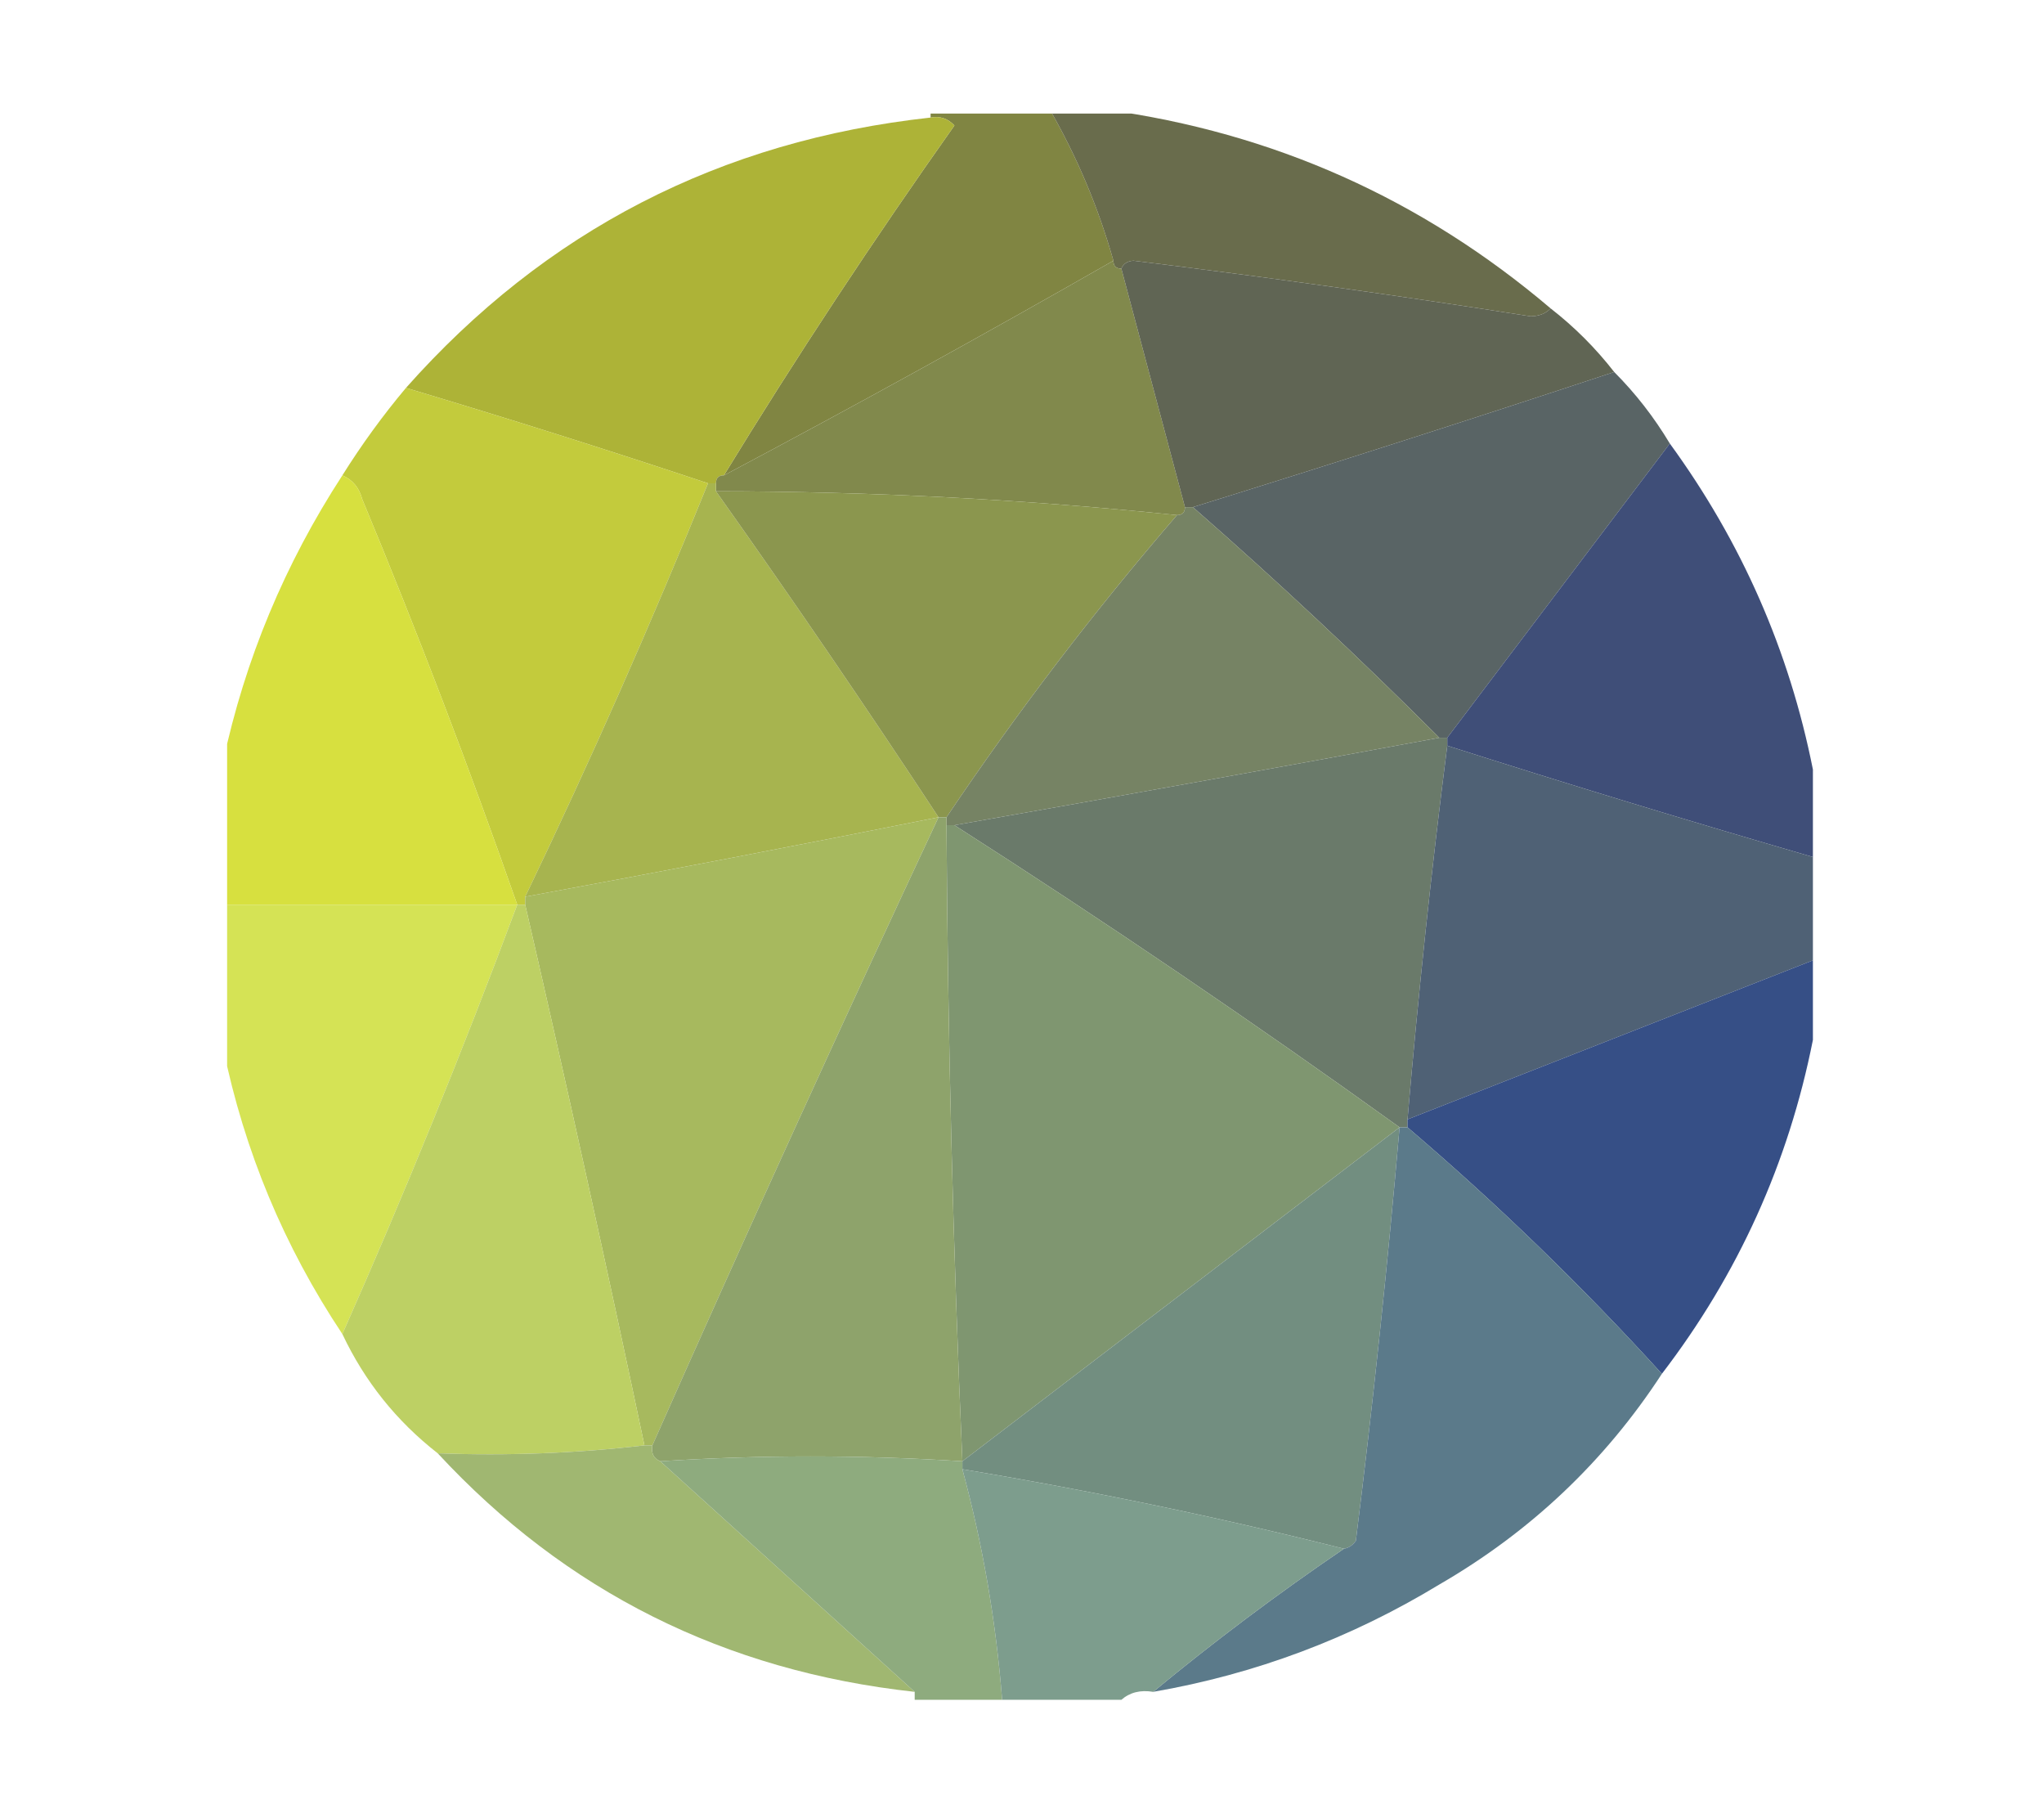
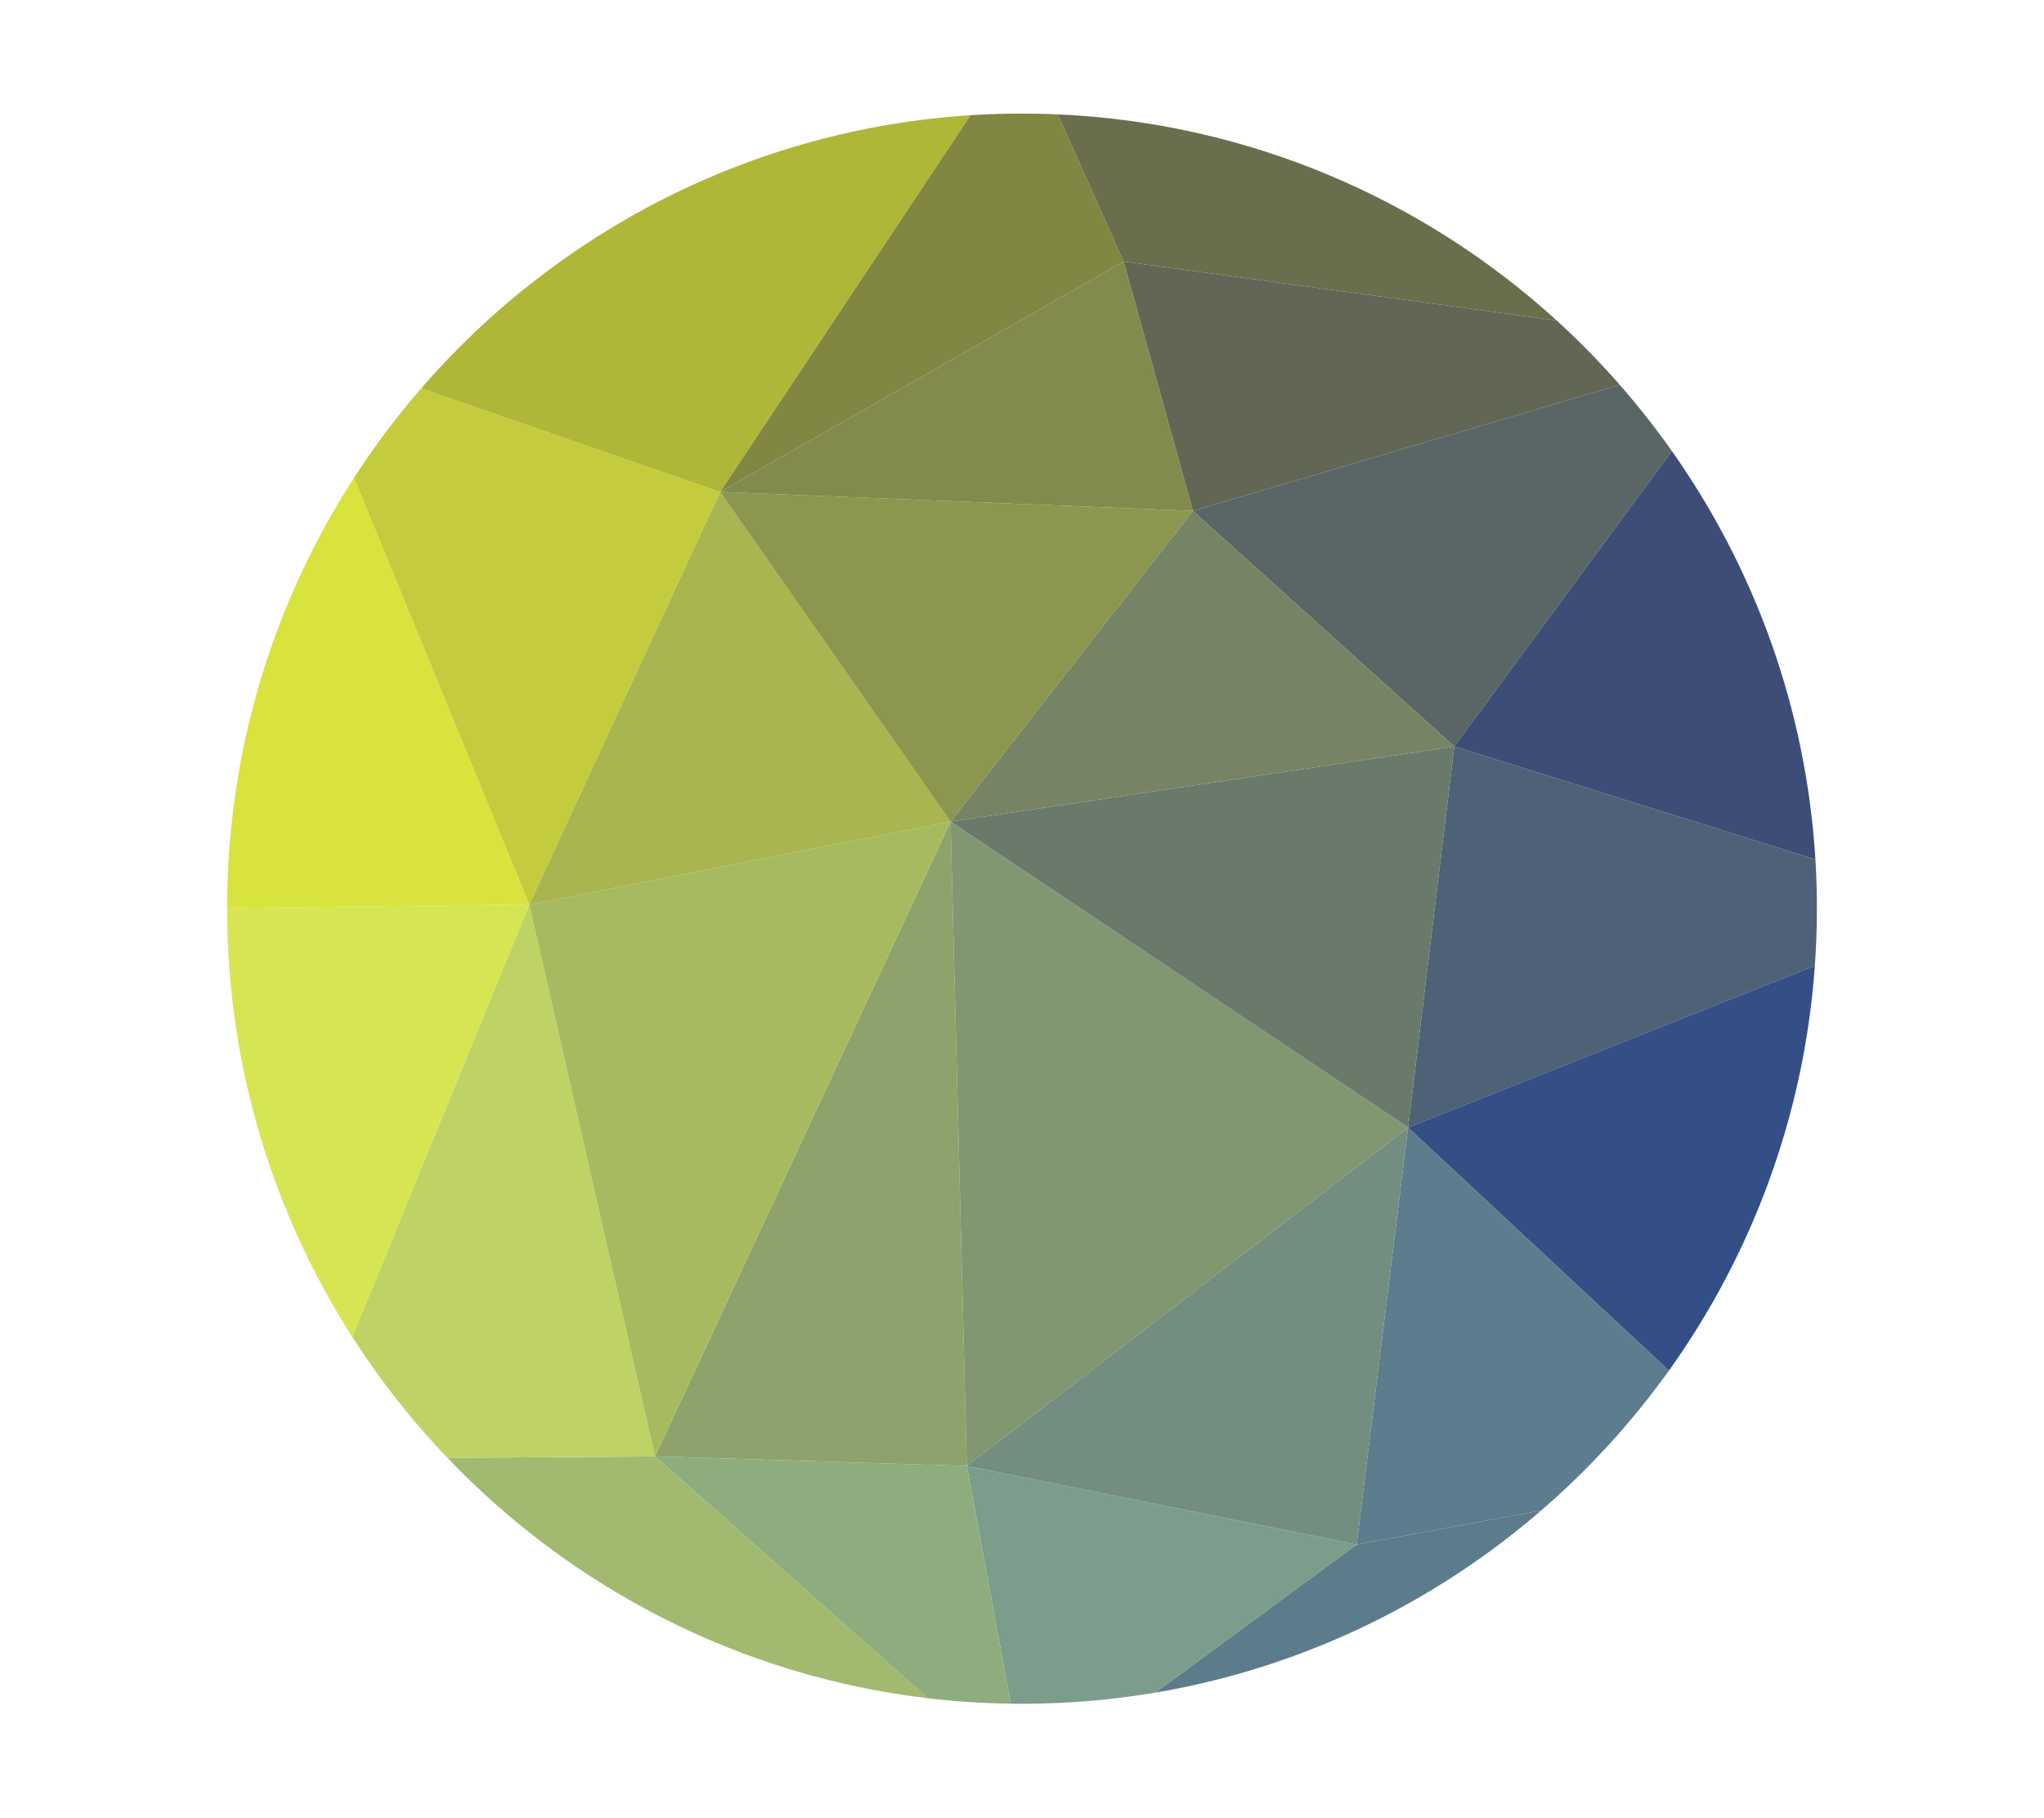
<svg xmlns="http://www.w3.org/2000/svg" width="100%" height="100%" viewBox="0 0 18 16" version="1.1" xml:space="preserve" style="fill-rule:evenodd;clip-rule:evenodd;stroke-linejoin:round;stroke-miterlimit:2;">
-   <g id="_20345659.svg" transform="matrix(0.07,0,0,0.07,9,8)">
-     <g id="tox">
-       <g id="_20345659.svg1" transform="matrix(1,0,0,1,-100,-100)">
-         <clipPath id="_clip1">
-           <rect x="0" y="0" width="200" height="200" />
-         </clipPath>
-         <g clip-path="url(#_clip1)">
-           <g>
-             <path d="M88.5,0.5L88.5,-0.5L103.5,-0.5C106.94,5.48 109.607,11.814 111.5,18.5C95.3,27.766 78.967,36.766 62.5,45.5C71.649,30.548 81.316,15.881 91.5,1.5C90.675,0.614 89.675,0.281 88.5,0.5Z" style="fill:rgb(125,130,61);fill-opacity:0.97;" />
-           </g>
-           <g>
-             <path d="M88.5,0.5C89.675,0.281 90.675,0.614 91.5,1.5C81.316,15.881 71.649,30.548 62.5,45.5C61.833,45.5 61.5,45.833 61.5,46.5L60.5,46.5C47.894,42.298 35.227,38.298 22.5,34.5C40.045,14.726 62.045,3.393 88.5,0.5Z" style="fill:rgb(171,177,50);fill-opacity:0.97;" />
-           </g>
-           <g>
-             <path d="M103.5,-0.5L110.5,-0.5C131.607,2.387 150.274,10.721 166.5,24.5C165.903,25.139 165.07,25.472 164,25.5C147.358,22.885 130.692,20.551 114,18.5C113.235,18.57 112.735,18.903 112.5,19.5C111.833,19.5 111.5,19.167 111.5,18.5C109.607,11.814 106.94,5.48 103.5,-0.5Z" style="fill:rgb(99,102,69);fill-opacity:0.96;" />
-           </g>
-           <g>
-             <path d="M111.5,18.5C111.5,19.167 111.833,19.5 112.5,19.5C115.156,29.486 117.823,39.486 120.5,49.5C120.5,50.167 120.167,50.5 119.5,50.5C100.372,48.522 81.039,47.522 61.5,47.5L61.5,46.5C61.5,45.833 61.833,45.5 62.5,45.5C78.967,36.766 95.3,27.766 111.5,18.5Z" style="fill:rgb(126,134,71);fill-opacity:0.97;" />
-           </g>
-           <g>
-             <path d="M166.5,24.5C169.5,26.833 172.167,29.5 174.5,32.5C156.986,38.302 139.319,43.969 121.5,49.5L120.5,49.5C117.823,39.486 115.156,29.486 112.5,19.5C112.735,18.903 113.235,18.57 114,18.5C130.692,20.551 147.358,22.885 164,25.5C165.07,25.472 165.903,25.139 166.5,24.5Z" style="fill:rgb(92,97,80);fill-opacity:0.97;" />
-           </g>
-           <g>
-             <path d="M174.5,32.5C177.185,35.19 179.518,38.19 181.5,41.5C172.167,53.833 162.833,66.167 153.5,78.5L152.5,78.5C142.468,68.467 132.135,58.8 121.5,49.5C139.319,43.969 156.986,38.302 174.5,32.5Z" style="fill:rgb(85,96,97);fill-opacity:0.97;" />
-           </g>
-           <g>
-             <path d="M22.5,34.5C35.227,38.298 47.894,42.298 60.5,46.5C53.38,64.073 45.714,81.406 37.5,98.5L37.5,99.5L36.5,99.5C30.506,82.358 24.006,65.358 17,48.5C16.623,47.058 15.79,46.058 14.5,45.5C16.934,41.618 19.601,37.952 22.5,34.5Z" style="fill:rgb(194,202,55);fill-opacity:0.97;" />
-           </g>
-           <g>
-             <path d="M181.5,41.5C190.528,53.885 196.528,67.551 199.5,82.5L199.5,93.5C184.113,89.038 168.78,84.371 153.5,79.5L153.5,78.5C162.833,66.167 172.167,53.833 181.5,41.5Z" style="fill:rgb(55,71,115);fill-opacity:0.96;" />
-           </g>
-           <g>
-             <path d="M14.5,45.5C15.79,46.058 16.623,47.058 17,48.5C24.006,65.358 30.506,82.358 36.5,99.5L-0.5,99.5L-0.5,81.5C2.252,68.651 7.252,56.651 14.5,45.5Z" style="fill:rgb(213,223,55);fill-opacity:0.96;" />
-           </g>
-           <g>
-             <path d="M60.5,46.5L61.5,46.5L61.5,47.5C71.091,61.022 80.424,74.689 89.5,88.5C72.192,91.962 54.859,95.295 37.5,98.5C45.714,81.406 53.38,64.073 60.5,46.5Z" style="fill:rgb(165,178,74);fill-opacity:0.97;" />
-           </g>
-           <g>
-             <path d="M61.5,47.5C81.039,47.522 100.372,48.522 119.5,50.5C109.066,62.598 99.4,75.265 90.5,88.5L89.5,88.5C80.424,74.689 71.091,61.022 61.5,47.5Z" style="fill:rgb(136,147,73);fill-opacity:0.97;" />
-           </g>
-           <g>
-             <path d="M120.5,49.5L121.5,49.5C132.135,58.8 142.468,68.467 152.5,78.5C132.172,82.261 111.839,85.927 91.5,89.5L90.5,89.5L90.5,88.5C99.4,75.265 109.066,62.598 119.5,50.5C120.167,50.5 120.5,50.167 120.5,49.5Z" style="fill:rgb(114,128,96);fill-opacity:0.97;" />
-           </g>
-           <g>
-             <path d="M152.5,78.5L153.5,78.5L153.5,79.5C151.51,95.115 149.843,110.782 148.5,126.5L148.5,127.5L147.5,127.5C129.217,114.351 110.55,101.685 91.5,89.5C111.839,85.927 132.172,82.261 152.5,78.5Z" style="fill:rgb(102,119,102);fill-opacity:0.97;" />
-           </g>
-           <g>
-             <path d="M153.5,79.5C168.78,84.371 184.113,89.038 199.5,93.5L199.5,106.5C182.5,113.167 165.5,119.833 148.5,126.5C149.843,110.782 151.51,95.115 153.5,79.5Z" style="fill:rgb(74,93,113);fill-opacity:0.97;" />
-           </g>
-           <g>
-             <path d="M89.5,88.5C77.226,114.714 65.226,141.048 53.5,167.5L52.5,167.5C47.718,144.818 42.718,122.152 37.5,99.5L37.5,98.5C54.859,95.295 72.192,91.962 89.5,88.5Z" style="fill:rgb(165,183,90);fill-opacity:0.97;" />
-           </g>
-           <g>
-             <path d="M90.5,89.5L91.5,89.5C110.55,101.685 129.217,114.351 147.5,127.5C129.167,141.5 110.833,155.5 92.5,169.5C91.329,142.849 90.662,116.182 90.5,89.5Z" style="fill:rgb(124,147,108);fill-opacity:0.97;" />
-           </g>
-           <g>
-             <path d="M89.5,88.5L90.5,88.5L90.5,89.5C90.662,116.182 91.329,142.849 92.5,169.5C79.665,168.69 66.999,168.69 54.5,169.5C53.662,169.158 53.328,168.492 53.5,167.5C65.226,141.048 77.226,114.714 89.5,88.5Z" style="fill:rgb(139,161,103);fill-opacity:0.97;" />
-           </g>
-           <g>
-             <path d="M-0.5,99.5L36.5,99.5C29.673,117.805 22.34,135.805 14.5,153.5C7.157,142.468 2.157,130.468 -0.5,117.5L-0.5,99.5Z" style="fill:rgb(211,226,78);fill-opacity:0.96;" />
-           </g>
-           <g>
-             <path d="M36.5,99.5L37.5,99.5C42.718,122.152 47.718,144.818 52.5,167.5C44.016,168.493 35.349,168.826 26.5,168.5C21.309,164.452 17.309,159.452 14.5,153.5C22.34,135.805 29.673,117.805 36.5,99.5Z" style="fill:rgb(187,207,96);fill-opacity:0.97;" />
-           </g>
-           <g>
-             <path d="M199.5,106.5L199.5,116.5C196.431,131.972 190.098,145.972 180.5,158.5C170.468,147.467 159.801,137.134 148.5,127.5L148.5,126.5C165.5,119.833 182.5,113.167 199.5,106.5Z" style="fill:rgb(46,72,129);fill-opacity:0.96;" />
-           </g>
-           <g>
-             <path d="M147.5,127.5C145.998,144.854 144.164,162.188 142,179.5C141.617,180.056 141.117,180.389 140.5,180.5C124.724,176.534 108.724,173.2 92.5,170.5L92.5,169.5C110.833,155.5 129.167,141.5 147.5,127.5Z" style="fill:rgb(110,139,125);fill-opacity:0.97;" />
-           </g>
-           <g>
-             <path d="M147.5,127.5L148.5,127.5C159.801,137.134 170.468,147.467 180.5,158.5C173.305,169.527 163.971,178.36 152.5,185C141.334,191.777 129.334,196.277 116.5,198.5C124.193,192.147 132.193,186.147 140.5,180.5C141.117,180.389 141.617,180.056 142,179.5C144.164,162.188 145.998,144.854 147.5,127.5Z" style="fill:rgb(87,119,135);fill-opacity:0.97;" />
-           </g>
-           <g>
-             <path d="M52.5,167.5L53.5,167.5C53.328,168.492 53.662,169.158 54.5,169.5C65.167,179.167 75.833,188.833 86.5,198.5C62.605,195.886 42.605,185.886 26.5,168.5C35.349,168.826 44.016,168.493 52.5,167.5Z" style="fill:rgb(156,180,107);fill-opacity:0.96;" />
-           </g>
-           <g>
-             <path d="M92.5,169.5L92.5,170.5C95.067,180.001 96.733,189.667 97.5,199.5L86.5,199.5L86.5,198.5C75.833,188.833 65.167,179.167 54.5,169.5C66.999,168.69 79.665,168.69 92.5,169.5Z" style="fill:rgb(139,169,123);fill-opacity:0.97;" />
-           </g>
-           <g>
-             <path d="M92.5,170.5C108.724,173.2 124.724,176.534 140.5,180.5C132.193,186.147 124.193,192.147 116.5,198.5C114.901,198.232 113.568,198.566 112.5,199.5L97.5,199.5C96.733,189.667 95.067,180.001 92.5,170.5Z" style="fill:rgb(120,153,136);fill-opacity:0.96;" />
-           </g>
-         </g>
-       </g>
-       <g id="_20345659.svg2" />
+   <g id="tox">
+     <g transform="matrix(1.48025,0,0,1.18621,-1.77731,-0.420557)">
+       <path d="M3.863,11.175L5.097,11.164L6.723,12.959C5.603,12.795 4.603,12.141 3.863,11.175Z" style="fill:rgb(161,186,111);" />
    </g>
+     <path d="M3.102,11.77L4.661,7.963L5.768,12.822L3.94,12.835C3.628,12.509 3.347,12.152 3.102,11.77Z" style="fill:rgb(189,209,97);fill-opacity:0.97;" />
+     <path d="M3.102,11.77C2.405,10.682 2,9.388 2,8C2,7.998 2,7.996 2,7.995L4.661,7.963L3.102,11.77Z" style="fill:rgb(214,229,79);fill-opacity:0.97;" />
+     <path d="M2,7.995C2.001,6.599 2.411,5.299 3.117,4.207L4.661,7.963L2,7.995Z" style="fill:rgb(216,226,56);fill-opacity:0.97;" />
+     <path d="M3.117,4.207C3.296,3.93 3.494,3.667 3.709,3.419L6.342,4.331L4.661,7.963L3.117,4.207Z" style="fill:rgb(195,203,56);fill-opacity:0.97;" />
+     <path d="M6.342,4.331L8.547,1.014C6.618,1.138 4.9,2.044 3.709,3.419L6.342,4.331Z" style="fill:rgb(174,180,51);fill-opacity:0.97;" />
+     <path d="M6.342,4.331L9.895,2.303L9.315,1.007C9.211,1.002 9.106,1 9,1C8.848,1 8.697,1.005 8.547,1.014L6.342,4.331Z" style="fill:rgb(126,131,62);fill-opacity:0.97;" />
+     <path d="M9.895,2.303L13.709,2.822C12.538,1.756 11.004,1.082 9.315,1.007L9.895,2.303Z" style="fill:rgb(103,106,72);fill-opacity:0.97;" />
+     <path d="M9.895,2.303L10.505,4.498L14.264,3.388C14.09,3.189 13.904,3 13.709,2.822L9.895,2.303Z" style="fill:rgb(93,98,81);fill-opacity:0.97;" />
+     <path d="M10.505,4.498L12.807,6.572L14.723,3.971C14.58,3.768 14.427,3.574 14.264,3.388L10.505,4.498Z" style="fill:rgb(86,97,98);fill-opacity:0.97;" />
+     <path d="M12.807,6.572L15.987,7.566C15.905,6.233 15.449,5 14.723,3.971L12.807,6.572Z" style="fill:rgb(56,72,117);fill-opacity:0.97;" />
+     <path d="M12.807,6.572L12.4,9.927L15.982,8.503C15.994,8.337 16,8.169 16,8C16,7.854 15.996,7.709 15.987,7.566L12.807,6.572Z" style="fill:rgb(74,93,114);fill-opacity:0.97;" />
+     <path d="M12.4,9.927L14.697,12.067C15.425,11.048 15.888,9.826 15.982,8.503L12.4,9.927Z" style="fill:rgb(47,73,131);fill-opacity:0.97;" />
+     <path d="M12.4,9.927L11.947,13.598L13.571,13.299C13.993,12.935 14.371,12.521 14.697,12.067L12.4,9.927Z" style="fill:rgb(89,121,138);fill-opacity:0.97;" />
+     <path d="M11.947,13.598L10.174,14.902C11.459,14.684 12.626,14.116 13.571,13.299L11.947,13.598Z" style="fill:rgb(88,121,136);fill-opacity:0.97;" />
+     <path d="M11.947,13.598L8.514,12.906L8.901,14.999C8.934,15 8.967,15 9,15C9.4,15 9.792,14.966 10.174,14.902L11.947,13.598Z" style="fill:rgb(121,154,137);fill-opacity:0.97;" />
+     <path d="M8.514,12.906L8.901,14.999C8.655,14.996 8.413,14.98 8.174,14.952L5.768,12.822L8.514,12.906Z" style="fill:rgb(140,170,124);fill-opacity:0.97;" />
+     <path d="M8.514,12.906L5.768,12.822L8.371,7.234L8.514,12.906Z" style="fill:rgb(139,161,104);fill-opacity:0.97;" />
+     <path d="M8.371,7.234L5.768,12.822L4.661,7.963L8.371,7.234Z" style="fill:rgb(166,184,91);fill-opacity:0.97;" />
+     <path d="M8.371,7.234L4.661,7.963L6.342,4.331L8.371,7.234Z" style="fill:rgb(166,179,75);fill-opacity:0.97;" />
+     <path d="M6.342,4.331L8.371,7.234L10.505,4.498L6.342,4.331Z" style="fill:rgb(137,147,73);fill-opacity:0.97;" />
+     <path d="M10.505,4.498L6.342,4.331L9.895,2.303L10.505,4.498Z" style="fill:rgb(127,135,72);fill-opacity:0.97;" />
+     <path d="M12.807,6.572L8.371,7.234L10.505,4.498L12.807,6.572Z" style="fill:rgb(115,129,97);fill-opacity:0.97;" />
+     <path d="M12.4,9.927L12.807,6.572L8.371,7.234L12.4,9.927Z" style="fill:rgb(102,119,102);fill-opacity:0.97;" />
+     <path d="M8.371,7.234L8.514,12.906L12.4,9.927L8.371,7.234Z" style="fill:rgb(125,148,109);fill-opacity:0.97;" />
+     <path d="M12.4,9.927L11.947,13.598L8.514,12.906L12.4,9.927" style="fill:rgb(111,139,125);fill-opacity:0.97;" />
  </g>
</svg>
